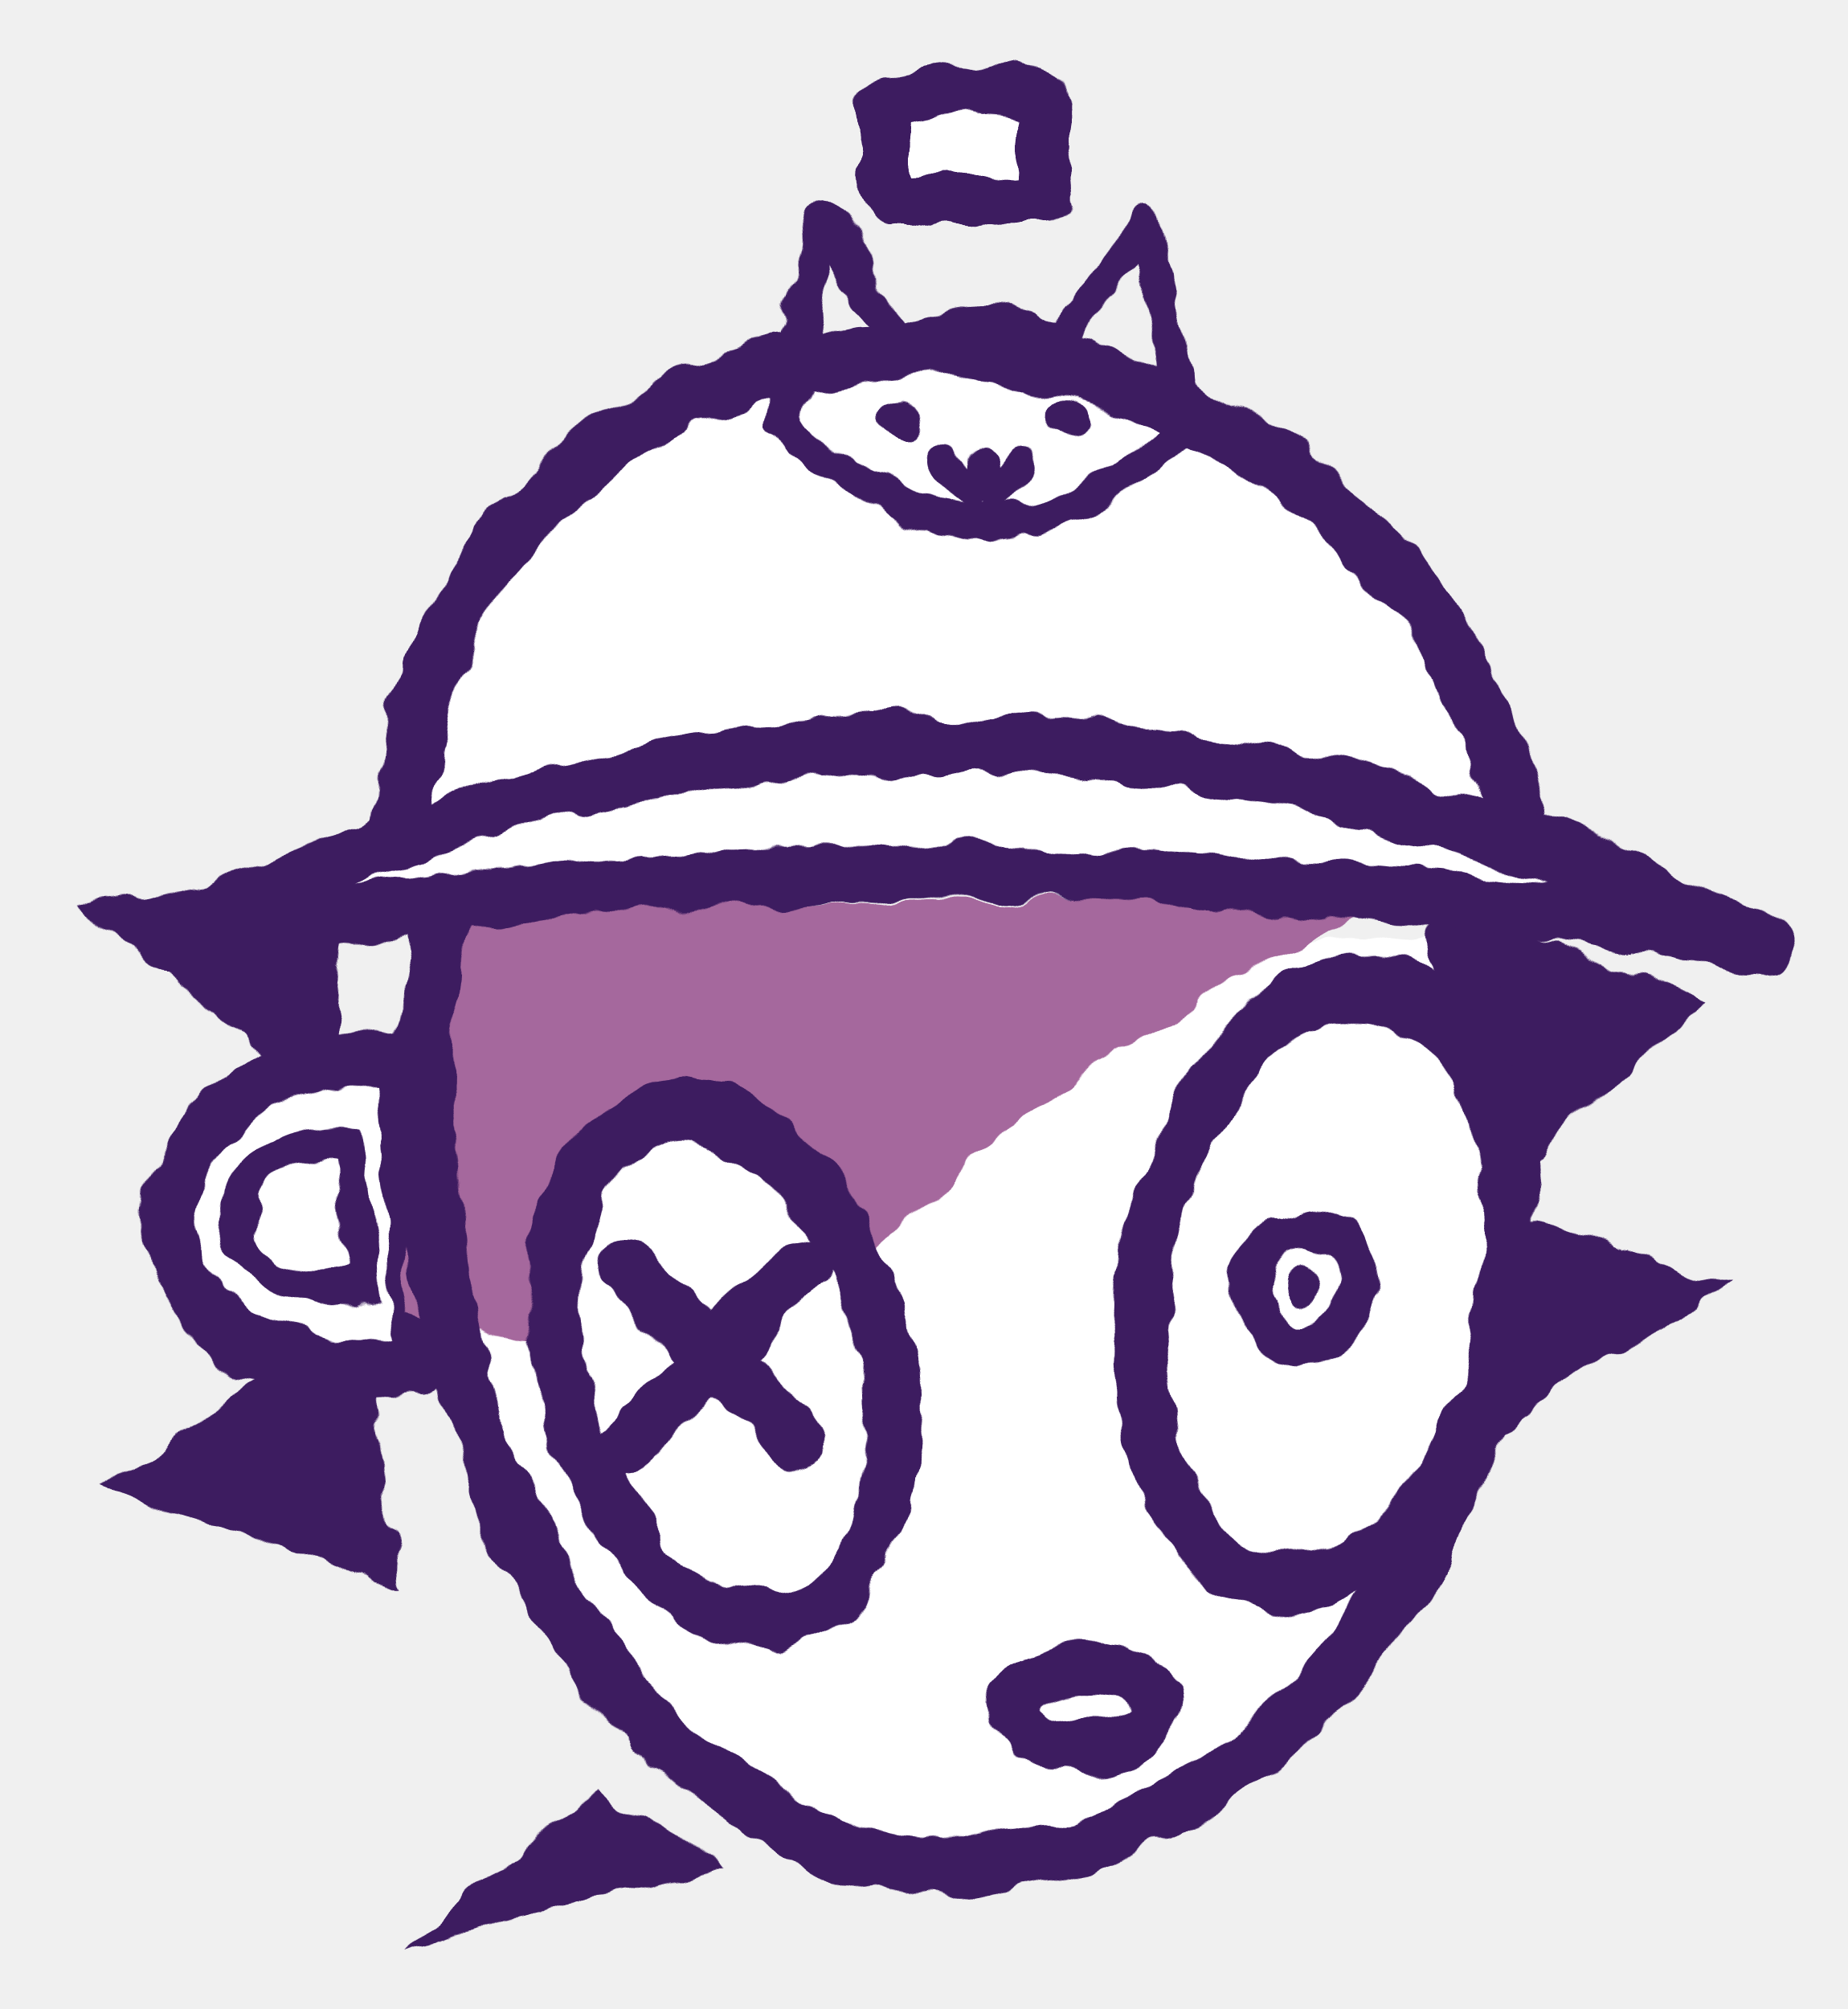
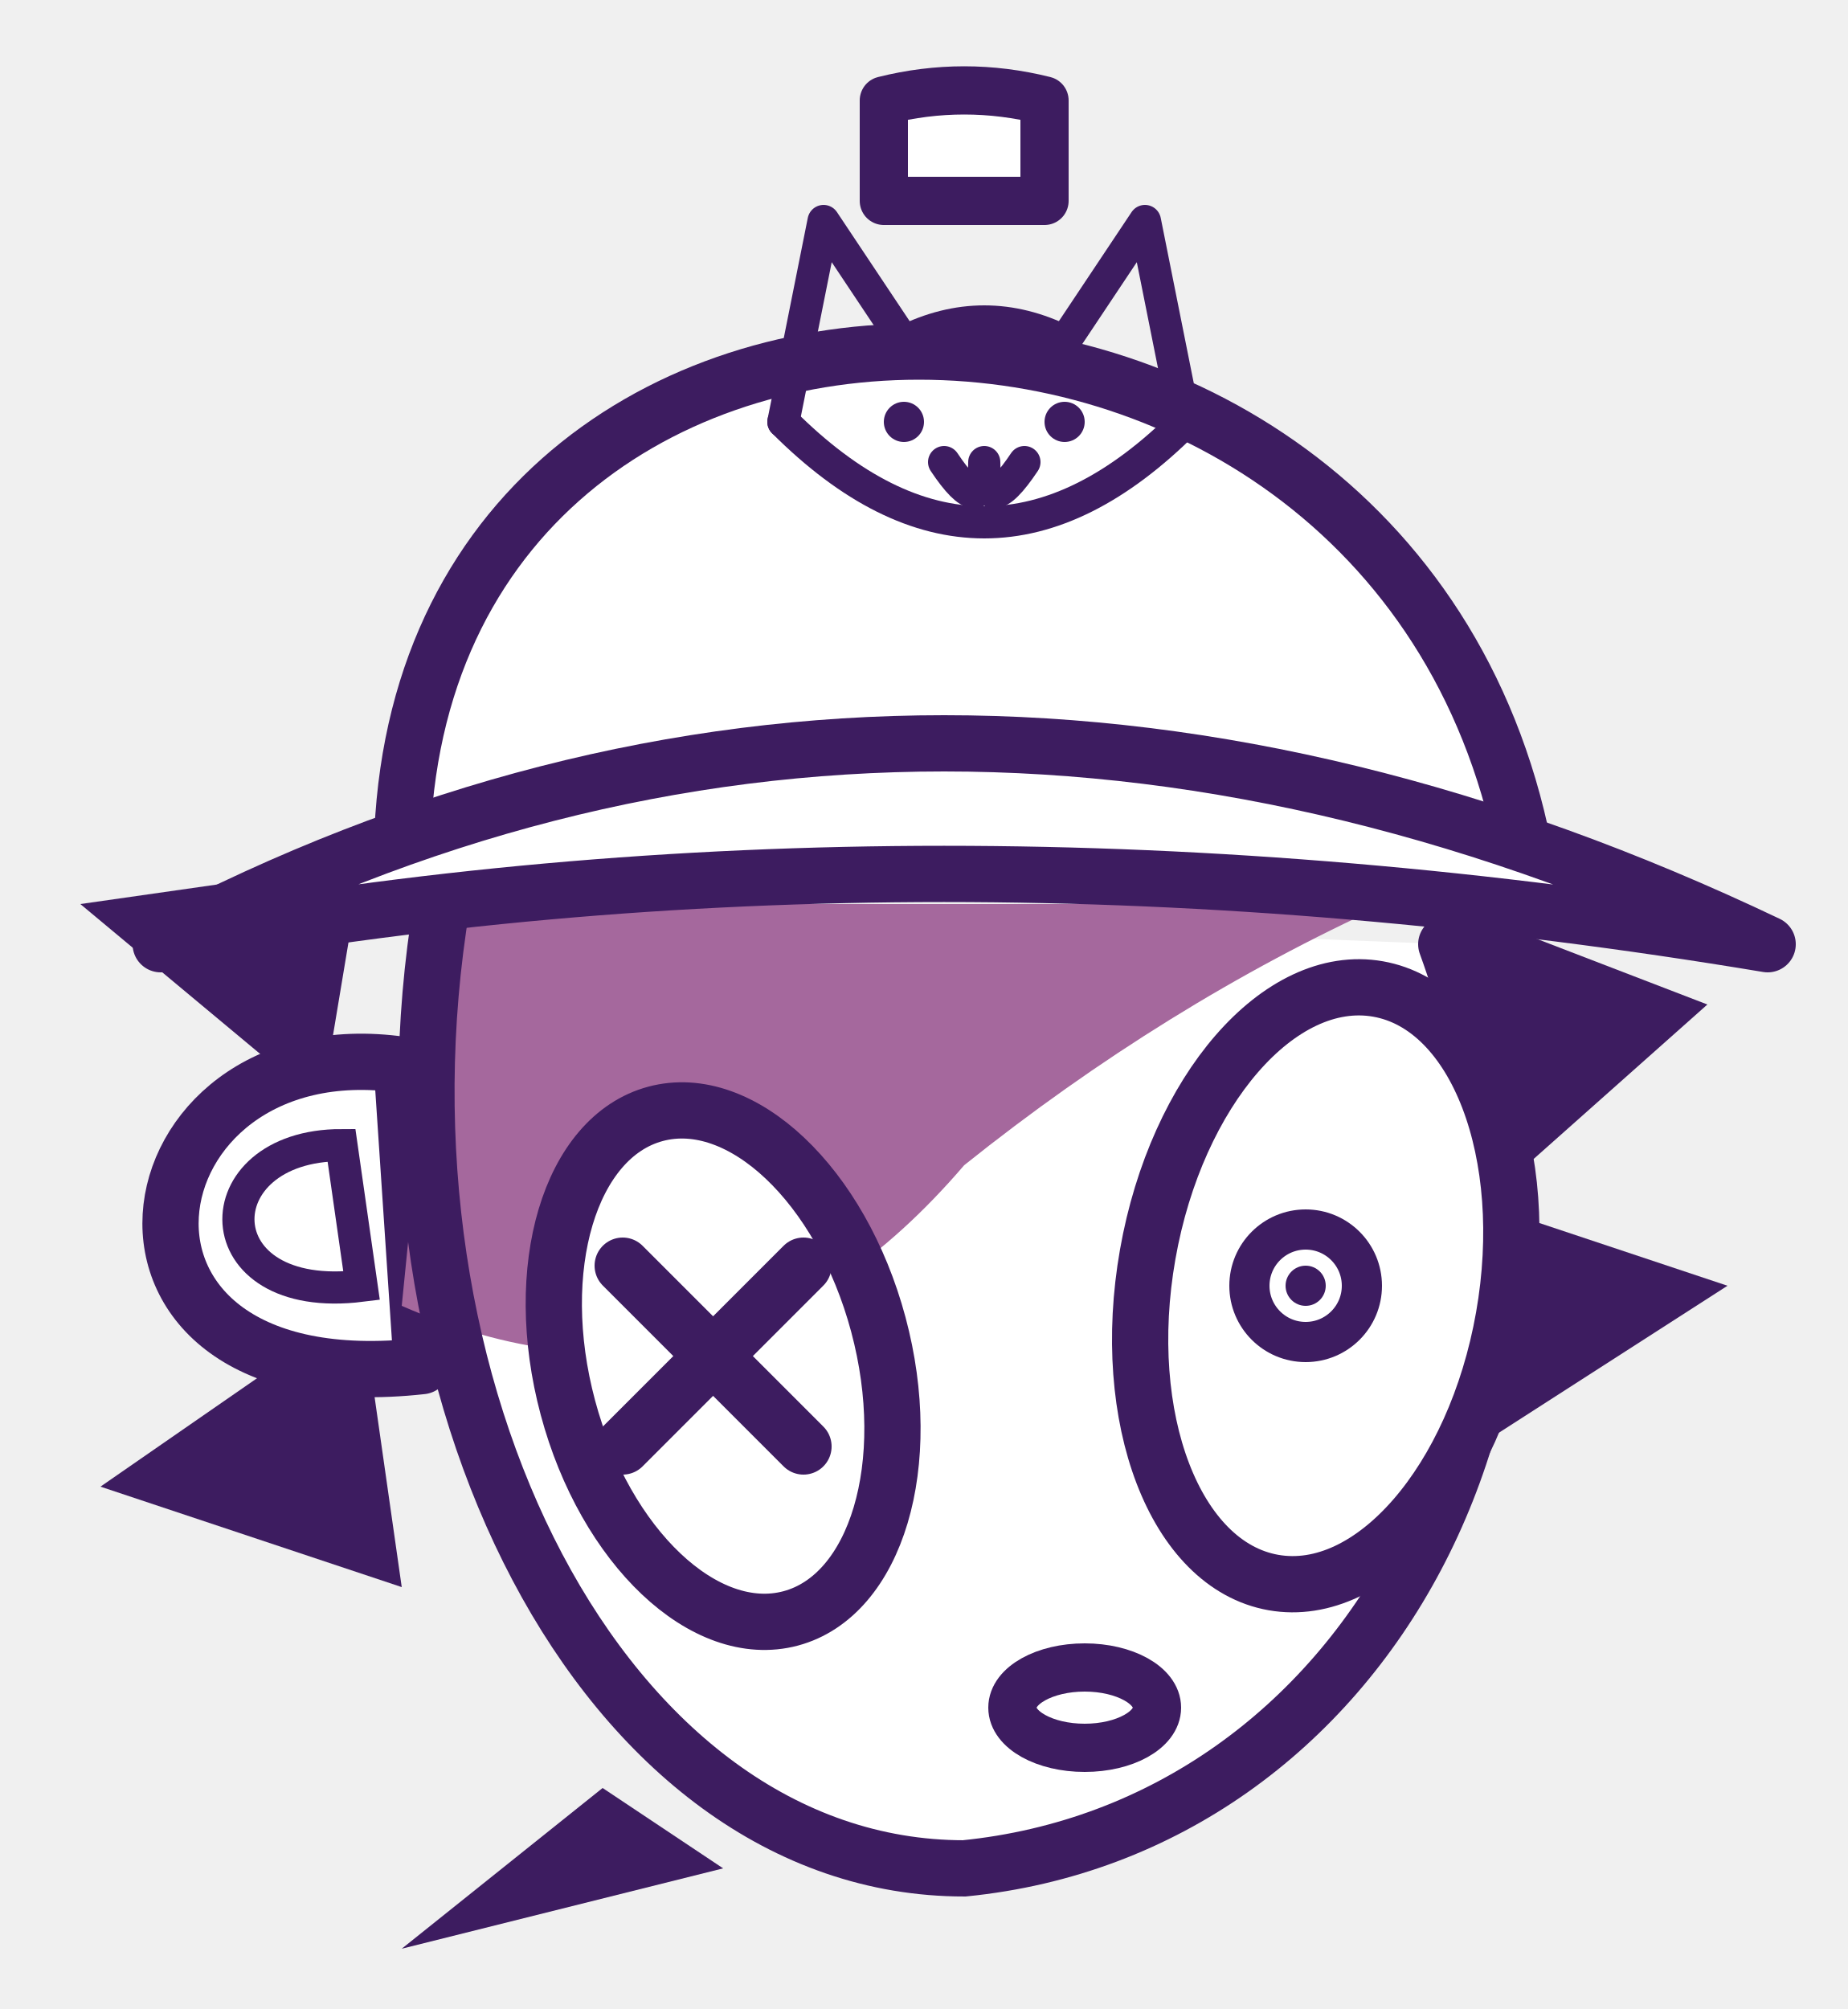
<svg xmlns="http://www.w3.org/2000/svg" viewBox="0 0 460 500">
-   <defs>
-     <filter id="jittery-edges" x="-5%" y="-5%" width="110%" height="110%">
-       <feTurbulence type="fractalNoise" baseFrequency="0.06" numOctaves="3" result="noise">
-         <animate attributeName="seed" values="0;10;20;5;15;25" dur="0.8s" repeatCount="indefinite" calcMode="discrete" />
-       </feTurbulence>
-       <feDisplacementMap in="SourceGraphic" in2="noise" scale="8.0" xChannelSelector="R" yChannelSelector="G" />
-     </filter>
-   </defs>
-   <g filter="url(#jittery-edges)" transform="translate(-70, -35)">
+   <g transform="translate(-70, -35)">
    <path d="M 160 250 L 90 260 L 150 310 Z M 160 360 L 95 405 L 170 430 Z M 220 480 L 170 520 L 250 500 Z" fill="#3d1c60" />
    <path d="M 430 260 L 495 285 L 450 325 Z M 440 335 L 500 355 L 430 400 Z" fill="#3d1c60" />
    <path d="M 170 250 C 170 80, 420 80, 450 250 Z" fill="#ffffff" stroke="#3d1c60" stroke-width="14" stroke-linejoin="round" />
    <path d="M 290 85 L 290 60 Q 310 55 330 60 L 330 85 Z" fill="#ffffff" stroke="#3d1c60" stroke-width="12" stroke-linejoin="round" />
    <path d="M 170 300 C 100 290, 85 385, 175 375 Z" fill="#ffffff" stroke="#3d1c60" stroke-width="14" stroke-linecap="round" stroke-linejoin="round" />
    <path d="M 155 320 C 120 320, 120 360, 160 355 Z" fill="#ffffff" stroke="#3d1c60" stroke-width="8" />
    <path d="M 180 260 C 160 380, 220 500, 310 500 C 410 490, 470 380, 430 270 L 180 260 Z" fill="#ffffff" />
    <path d="M 180 260 L 170 360 Q 250 395 310 325 Q 360 285 415 260 L 180 260 Z" fill="#a5689d" />
    <path d="M 180 260 C 160 380, 220 500, 310 500 C 410 490, 470 380, 430 270" fill="none" stroke="#3d1c60" stroke-width="14" stroke-linecap="round" />
    <path d="M 110 270 Q 300 170 510 270 Q 300 235 110 270 Z" fill="#ffffff" stroke="#3d1c60" stroke-width="14" stroke-linejoin="round" />
    <ellipse cx="250" cy="375" rx="40" ry="65" fill="#ffffff" stroke="#3d1c60" stroke-width="14" transform="rotate(-15 250 375)" />
    <path d="M 225 350 L 270 395 M 270 350 L 225 395" stroke="#3d1c60" stroke-width="14" stroke-linecap="round" />
    <ellipse cx="400" cy="355" rx="45" ry="75" fill="#ffffff" stroke="#3d1c60" stroke-width="14" transform="rotate(10 400 355)" />
    <circle cx="395" cy="355" r="14" fill="none" stroke="#3d1c60" stroke-width="10" />
    <circle cx="395" cy="355" r="5" fill="#3d1c60" />
    <ellipse cx="340" cy="460" rx="18" ry="10" fill="none" stroke="#3d1c60" stroke-width="12" />
    <g stroke="#3d1c60" stroke-width="8" stroke-linecap="round" stroke-linejoin="round" fill="none">
      <path d="M 265 140 L 275 90 L 295 120" />
      <path d="M 295 120 Q 315 110 335 120" />
      <path d="M 335 120 L 355 90 L 365 140" />
      <path d="M 265 140 Q 315 190 365 140" />
      <path d="M 305 150 Q 315 165 315 150 Q 315 165 325 150" />
    </g>
    <circle cx="295" cy="140" r="5" fill="#3d1c60" />
    <circle cx="335" cy="140" r="5" fill="#3d1c60" />
  </g>
</svg>
